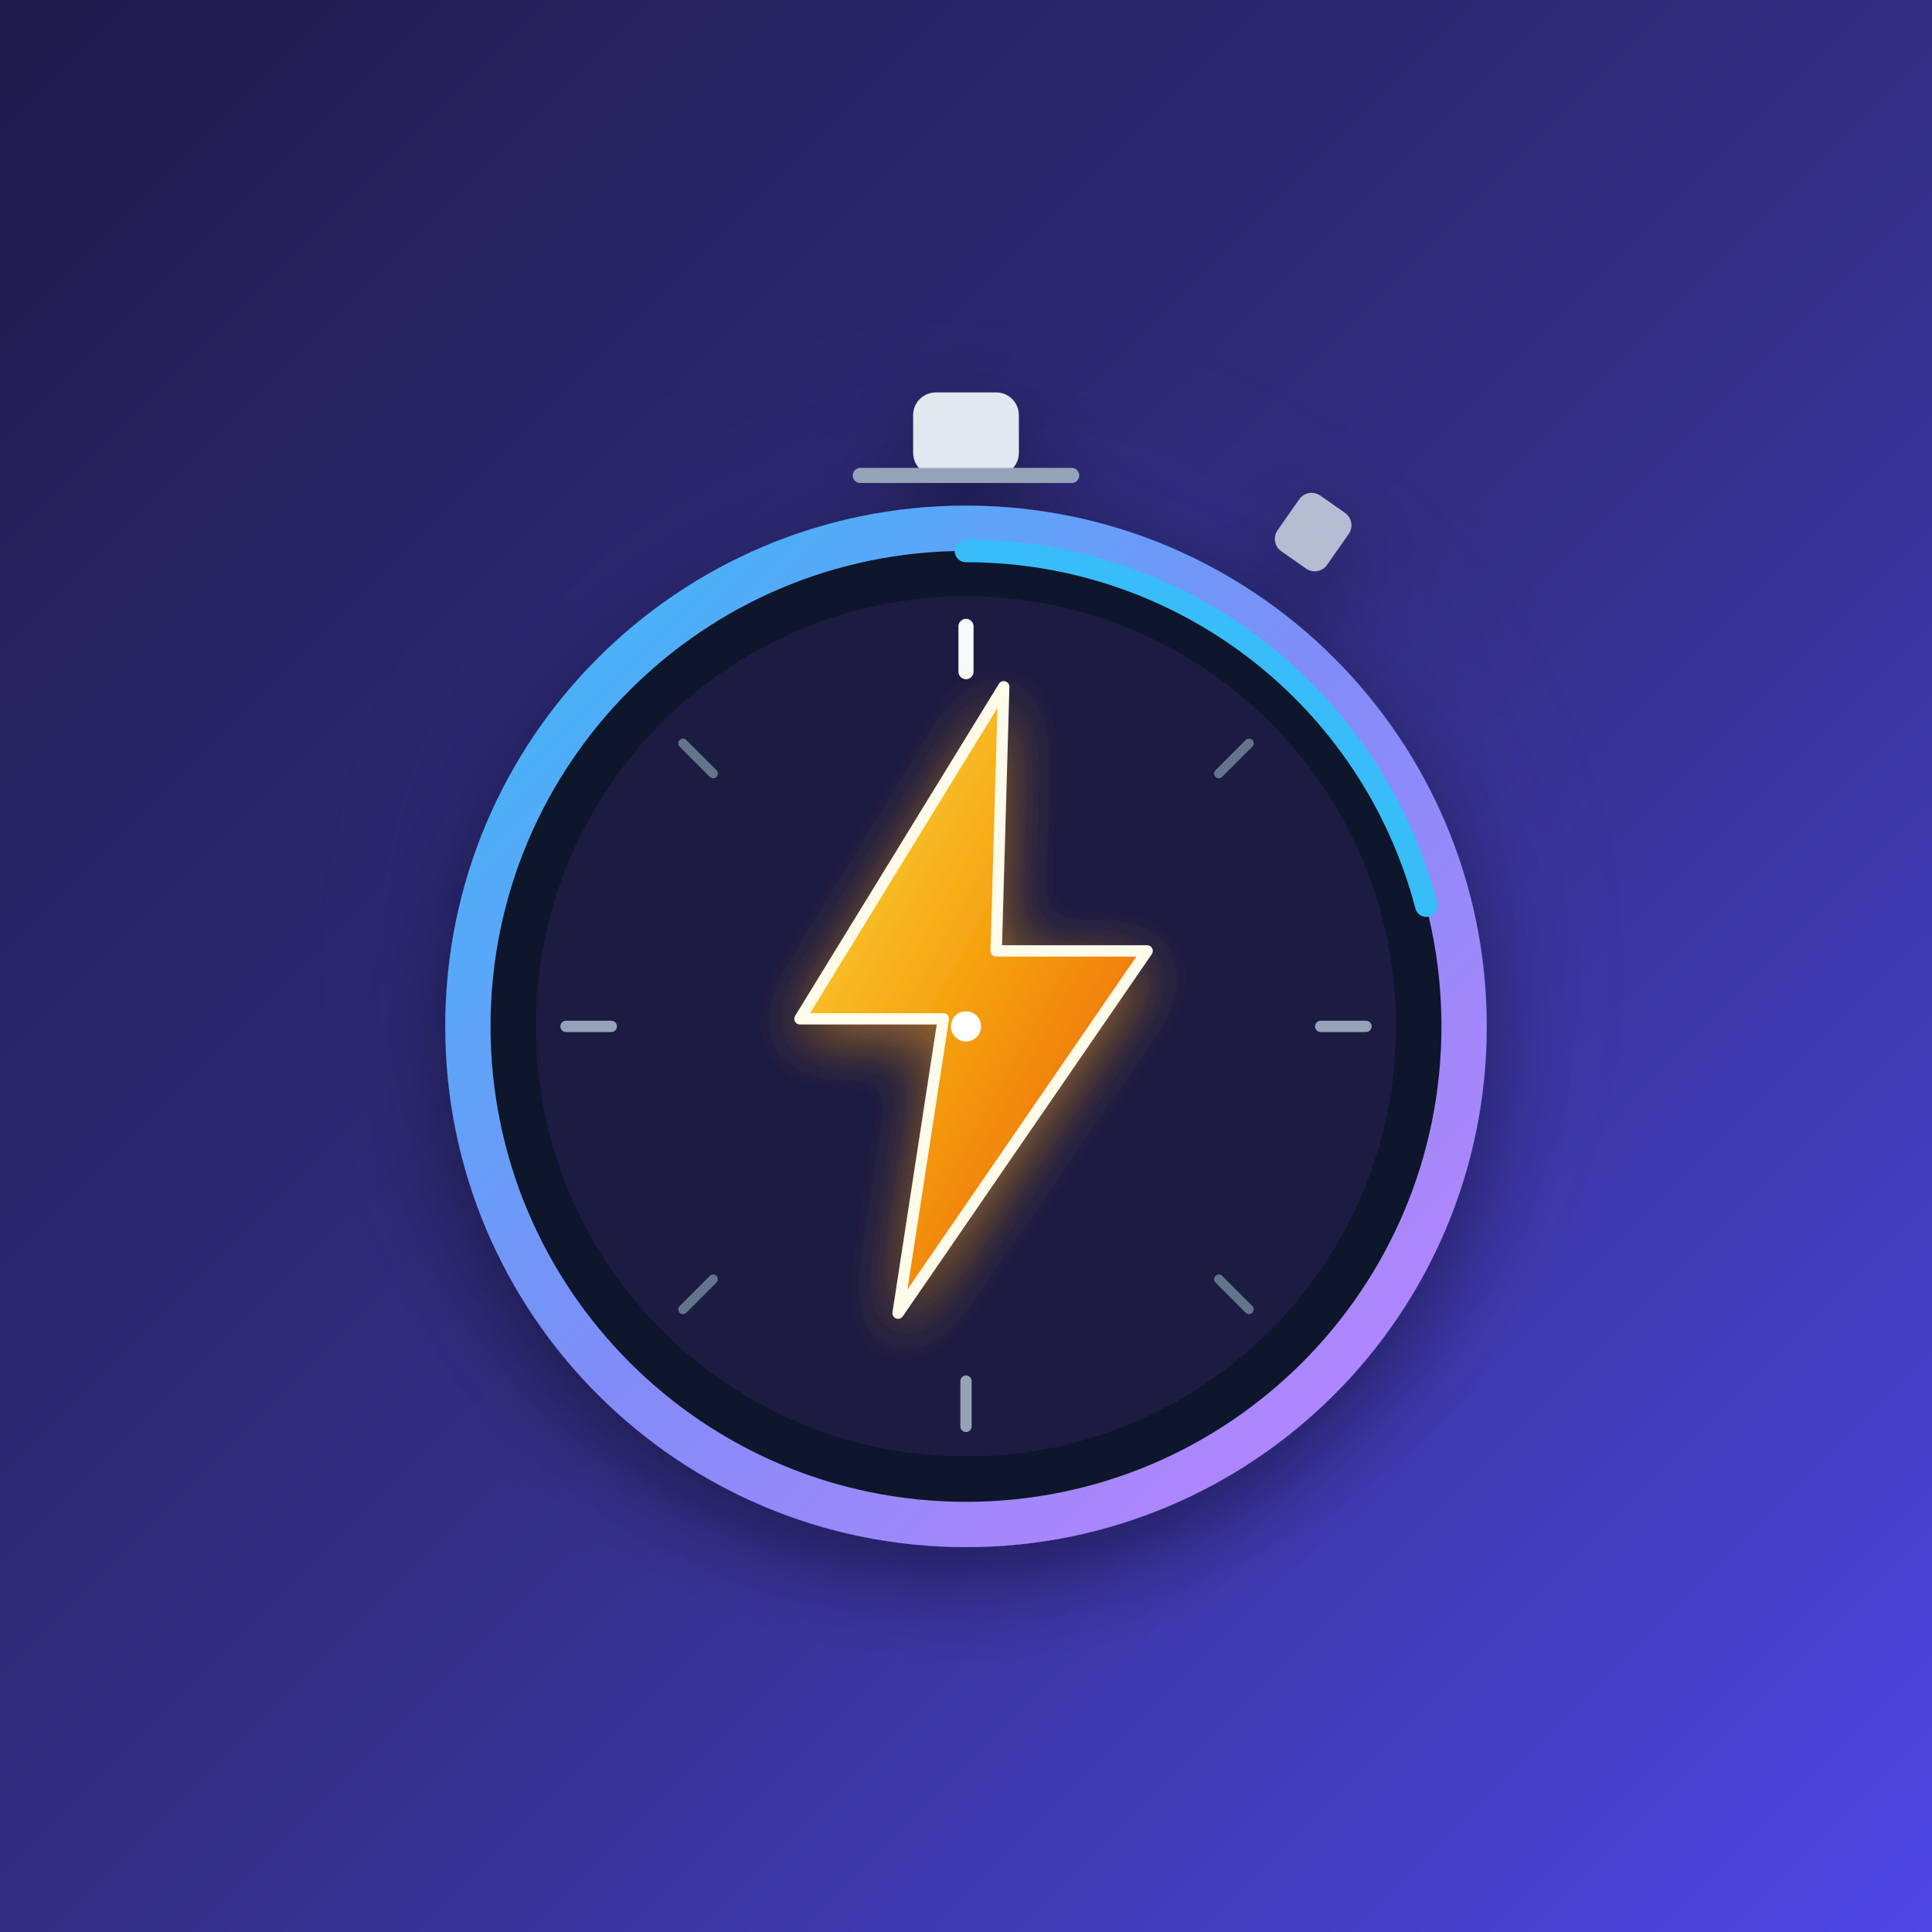
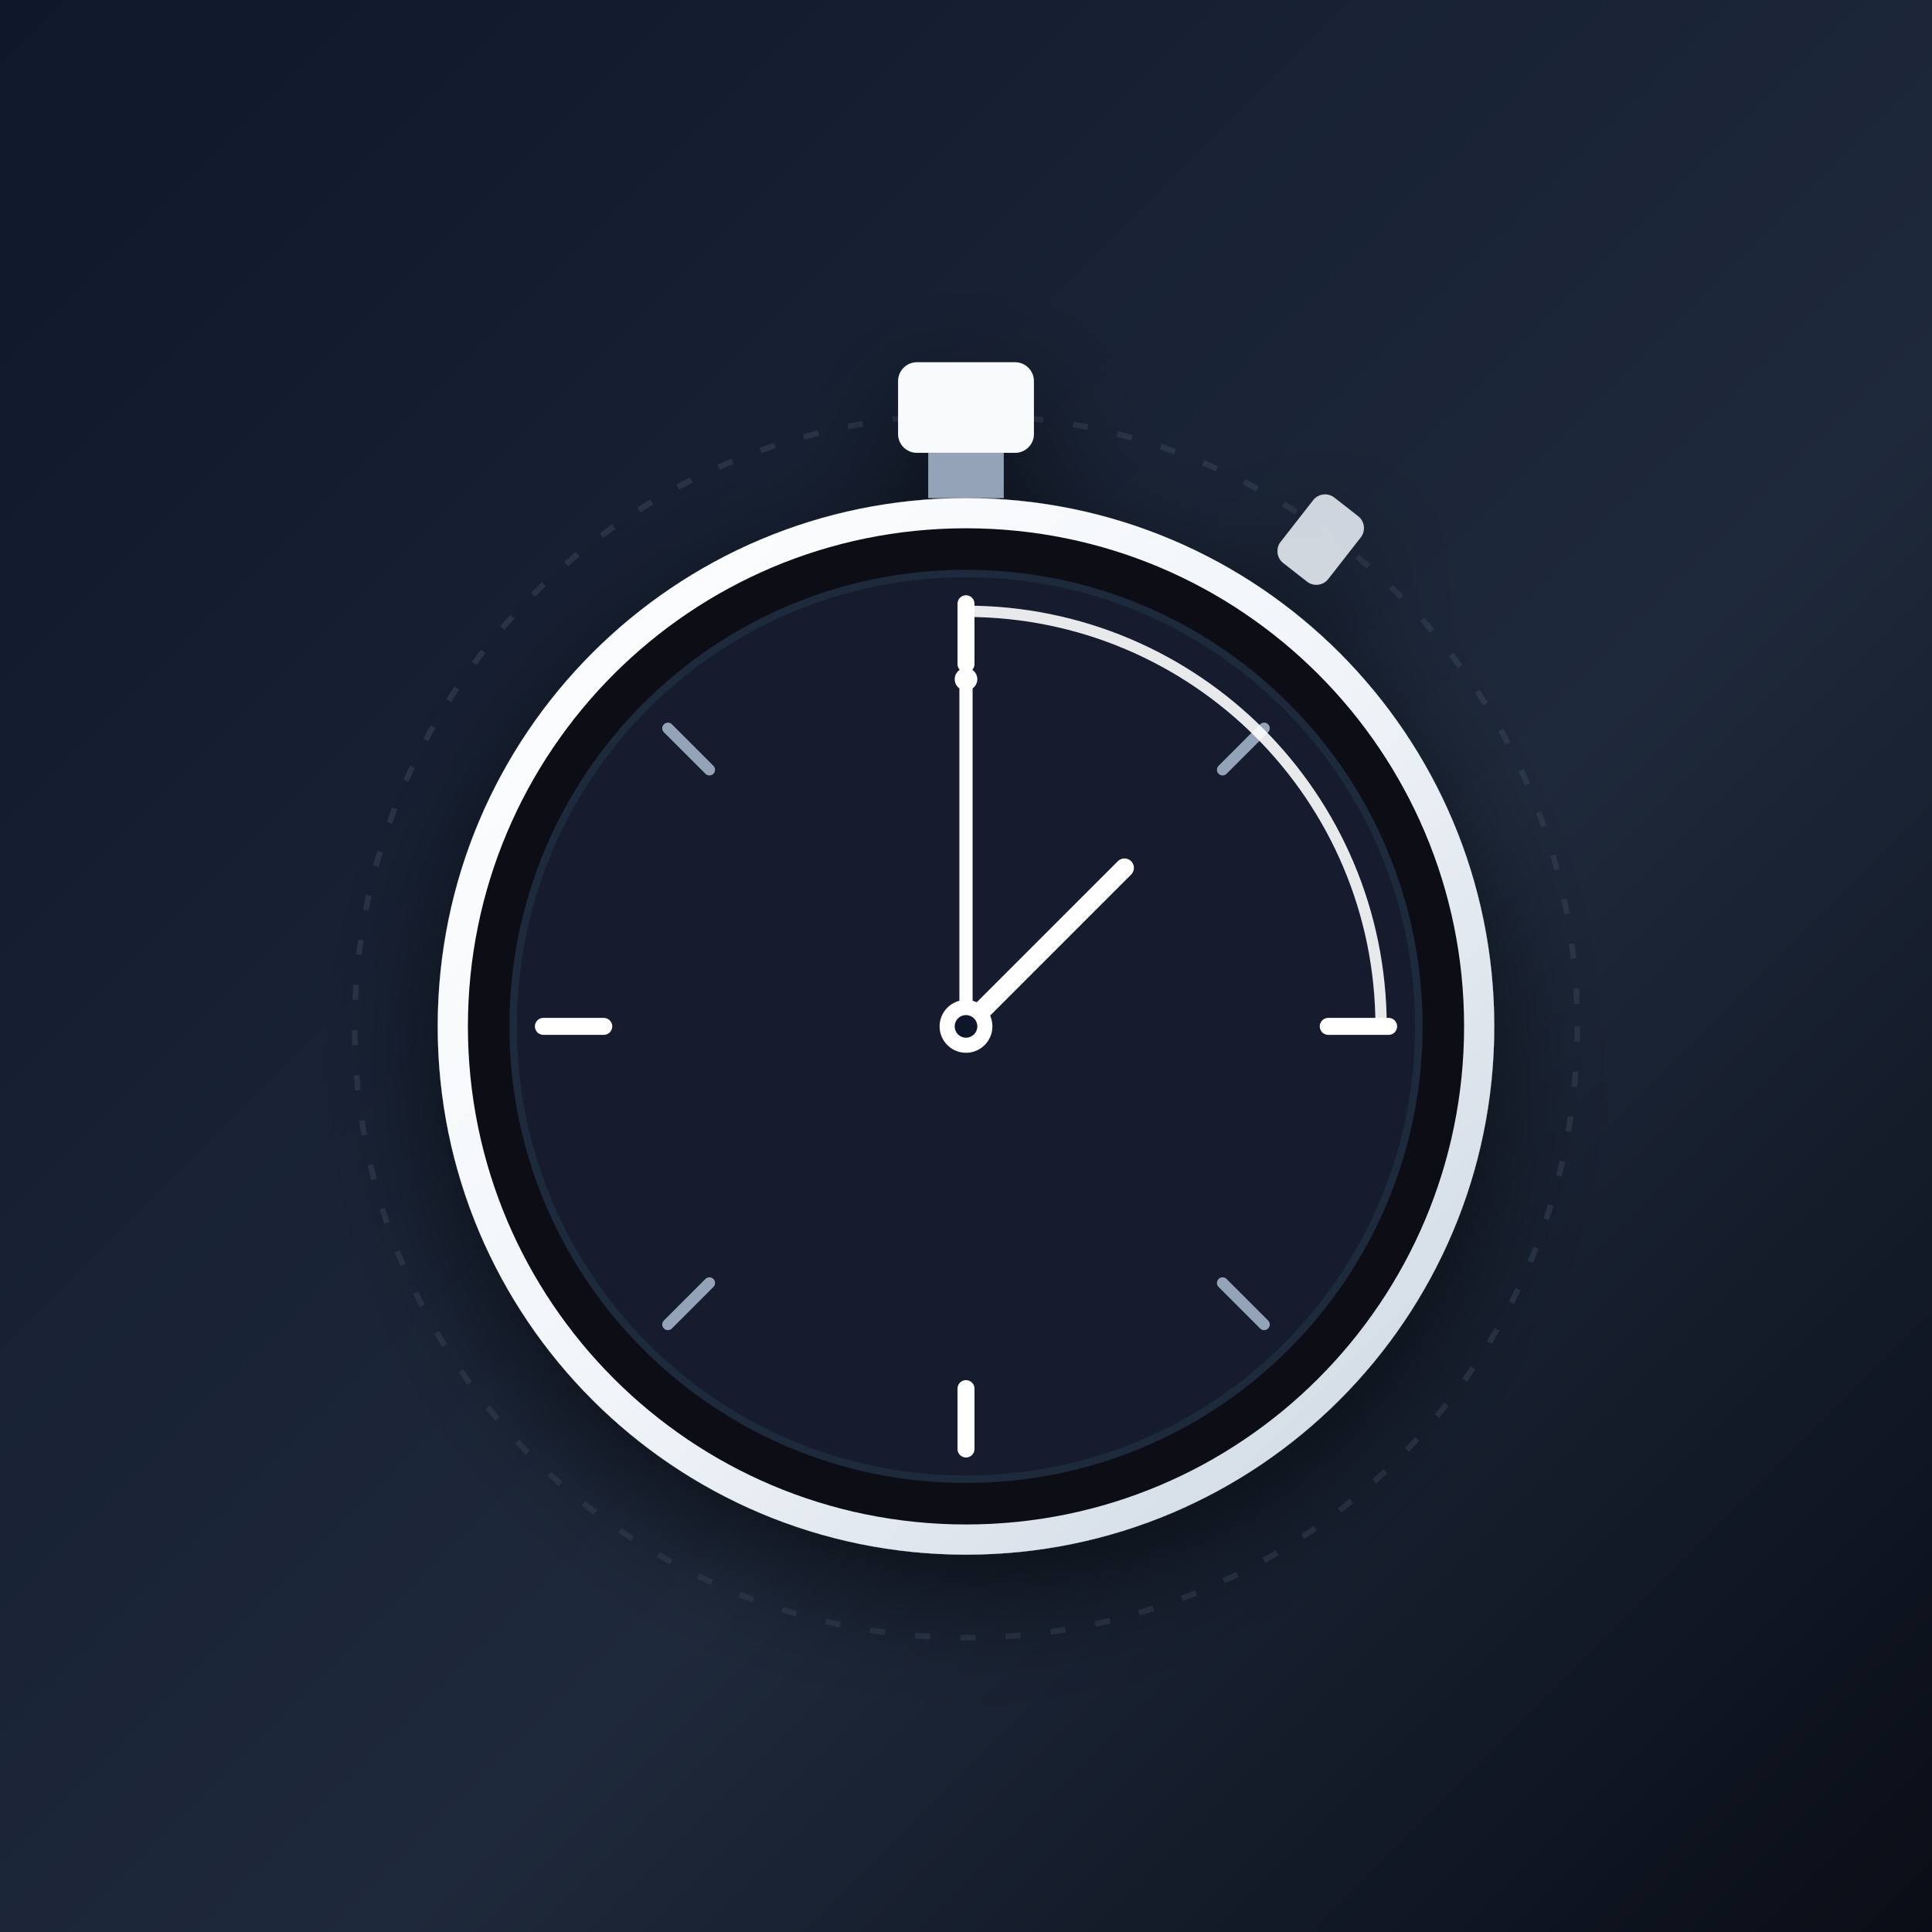
<svg xmlns="http://www.w3.org/2000/svg" viewBox="0 0 512 512" width="512" height="512">
  <defs>
    <linearGradient id="bgGrad" x1="0%" y1="0%" x2="100%" y2="100%">
-       <stop offset="0%" stop-color="#1E1B4B" />
-       <stop offset="50%" stop-color="#312E81" />
-       <stop offset="100%" stop-color="#4F46E5" />
+       <stop offset="0%" stop-color="#0F172A" />
+       <stop offset="60%" stop-color="#1E293B" />
+       <stop offset="100%" stop-color="#090D16" />
    </linearGradient>
-     <linearGradient id="dialGrad" x1="0%" y1="0%" x2="100%" y2="100%">
-       <stop offset="0%" stop-color="#38BDF8" />
-       <stop offset="50%" stop-color="#818CF8" />
-       <stop offset="100%" stop-color="#C084FC" />
+     <linearGradient id="ringGrad" x1="0%" y1="0%" x2="100%" y2="100%">
+       <stop offset="0%" stop-color="#FFFFFF" />
+       <stop offset="50%" stop-color="#F1F5F9" />
+       <stop offset="100%" stop-color="#CBD5E1" />
    </linearGradient>
-     <linearGradient id="boltGrad" x1="0%" y1="0%" x2="100%" y2="100%">
-       <stop offset="0%" stop-color="#FDE047" />
-       <stop offset="50%" stop-color="#F59E0B" />
-       <stop offset="100%" stop-color="#EA580C" />
-     </linearGradient>
-     <radialGradient id="innerGlow" cx="50%" cy="50%" r="50%">
-       <stop offset="0%" stop-color="#818CF8" stop-opacity="0.35" />
-       <stop offset="60%" stop-color="#4F46E5" stop-opacity="0.1" />
-       <stop offset="100%" stop-color="#1E1B4B" stop-opacity="0" />
-     </radialGradient>
-     <filter id="dropShadow" x="-20%" y="-20%" width="140%" height="140%">
-       <feDropShadow dx="0" dy="8" stdDeviation="12" flood-color="#000000" flood-opacity="0.45" />
-     </filter>
-     <filter id="boltGlow" x="-30%" y="-30%" width="160%" height="160%">
-       <feDropShadow dx="0" dy="4" stdDeviation="8" flood-color="#F59E0B" flood-opacity="0.6" />
+     <filter id="dialShadow" x="-20%" y="-20%" width="140%" height="140%">
+       <feDropShadow dx="0" dy="10" stdDeviation="16" flood-color="#000000" flood-opacity="0.6" />
    </filter>
  </defs>
  <rect width="512" height="512" fill="url(#bgGrad)" />
-   <circle cx="256" cy="256" r="180" fill="url(#innerGlow)" />
-   <g filter="url(#dropShadow)">
-     <rect x="242" y="104" width="28" height="22" rx="6" fill="#E2E8F0" />
-     <path d="M228 126 L284 126" stroke="#94A3B8" stroke-width="4" stroke-linecap="round" />
-     <rect x="340" y="132" width="16" height="18" rx="4" transform="rotate(35 348 141)" fill="#CBD5E1" opacity="0.85" />
-     <circle cx="256" cy="272" r="132" fill="#0F172A" stroke="url(#dialGrad)" stroke-width="12" />
-     <circle cx="256" cy="272" r="114" fill="#1E1B4B" fill-opacity="0.75" />
-     <line x1="256" y1="166" x2="256" y2="178" stroke="#F8FAFC" stroke-width="4" stroke-linecap="round" />
-     <line x1="362" y1="272" x2="350" y2="272" stroke="#94A3B8" stroke-width="3" stroke-linecap="round" />
-     <line x1="256" y1="378" x2="256" y2="366" stroke="#94A3B8" stroke-width="3" stroke-linecap="round" />
-     <line x1="150" y1="272" x2="162" y2="272" stroke="#94A3B8" stroke-width="3" stroke-linecap="round" />
-     <line x1="331" y1="197" x2="323" y2="205" stroke="#64748B" stroke-width="2.5" stroke-linecap="round" />
-     <line x1="331" y1="347" x2="323" y2="339" stroke="#64748B" stroke-width="2.5" stroke-linecap="round" />
-     <line x1="181" y1="347" x2="189" y2="339" stroke="#64748B" stroke-width="2.5" stroke-linecap="round" />
-     <line x1="181" y1="197" x2="189" y2="205" stroke="#64748B" stroke-width="2.5" stroke-linecap="round" />
-     <path d="M 256 146 A 126 126 0 0 1 378 240" fill="none" stroke="#38BDF8" stroke-width="6" stroke-linecap="round" />
-     <g filter="url(#boltGlow)">
-       <path d="M266 182 L212 270 L250 270 L238 348 L304 252 L264 252 Z" fill="url(#boltGrad)" stroke="#FFFBEB" stroke-width="3" stroke-linejoin="round" />
-     </g>
-     <circle cx="256" cy="272" r="4" fill="#FFFFFF" />
+   <circle cx="256" cy="272" r="162" fill="none" stroke="#334155" stroke-width="1.5" stroke-dasharray="4 8" opacity="0.6" />
+   <g filter="url(#dialShadow)">
+     <rect x="238" y="96" width="36" height="24" rx="5" fill="#F8FAFC" />
+     <rect x="246" y="120" width="20" height="12" fill="#94A3B8" />
+     <rect x="342" y="132" width="16" height="22" rx="4" transform="rotate(38 350 143)" fill="#E2E8F0" opacity="0.9" />
+     <circle cx="256" cy="272" r="136" fill="#0B0F19" stroke="url(#ringGrad)" stroke-width="8" />
+     <circle cx="256" cy="272" r="120" fill="#131B2E" stroke="#1E293B" stroke-width="2" />
+     <line x1="256" y1="160" x2="256" y2="176" stroke="#FFFFFF" stroke-width="4.5" stroke-linecap="round" />
+     <line x1="368" y1="272" x2="352" y2="272" stroke="#FFFFFF" stroke-width="4.5" stroke-linecap="round" />
+     <line x1="256" y1="384" x2="256" y2="368" stroke="#FFFFFF" stroke-width="4.5" stroke-linecap="round" />
+     <line x1="144" y1="272" x2="160" y2="272" stroke="#FFFFFF" stroke-width="4.5" stroke-linecap="round" />
+     <line x1="335" y1="193" x2="324" y2="204" stroke="#94A3B8" stroke-width="3" stroke-linecap="round" />
+     <line x1="335" y1="351" x2="324" y2="340" stroke="#94A3B8" stroke-width="3" stroke-linecap="round" />
+     <line x1="177" y1="351" x2="188" y2="340" stroke="#94A3B8" stroke-width="3" stroke-linecap="round" />
+     <line x1="177" y1="193" x2="188" y2="204" stroke="#94A3B8" stroke-width="3" stroke-linecap="round" />
+     <path d="M 256 162 A 110 110 0 0 1 366 272" fill="none" stroke="#FFFFFF" stroke-width="3" stroke-linecap="round" opacity="0.9" />
+     <line x1="256" y1="272" x2="298" y2="230" stroke="#FFFFFF" stroke-width="5" stroke-linecap="round" />
+     <line x1="256" y1="272" x2="256" y2="180" stroke="#FFFFFF" stroke-width="3.5" stroke-linecap="round" />
+     <circle cx="256" cy="180" r="3" fill="#FFFFFF" />
+     <circle cx="256" cy="272" r="7" fill="#FFFFFF" />
+     <circle cx="256" cy="272" r="3" fill="#0F172A" />
  </g>
</svg>
